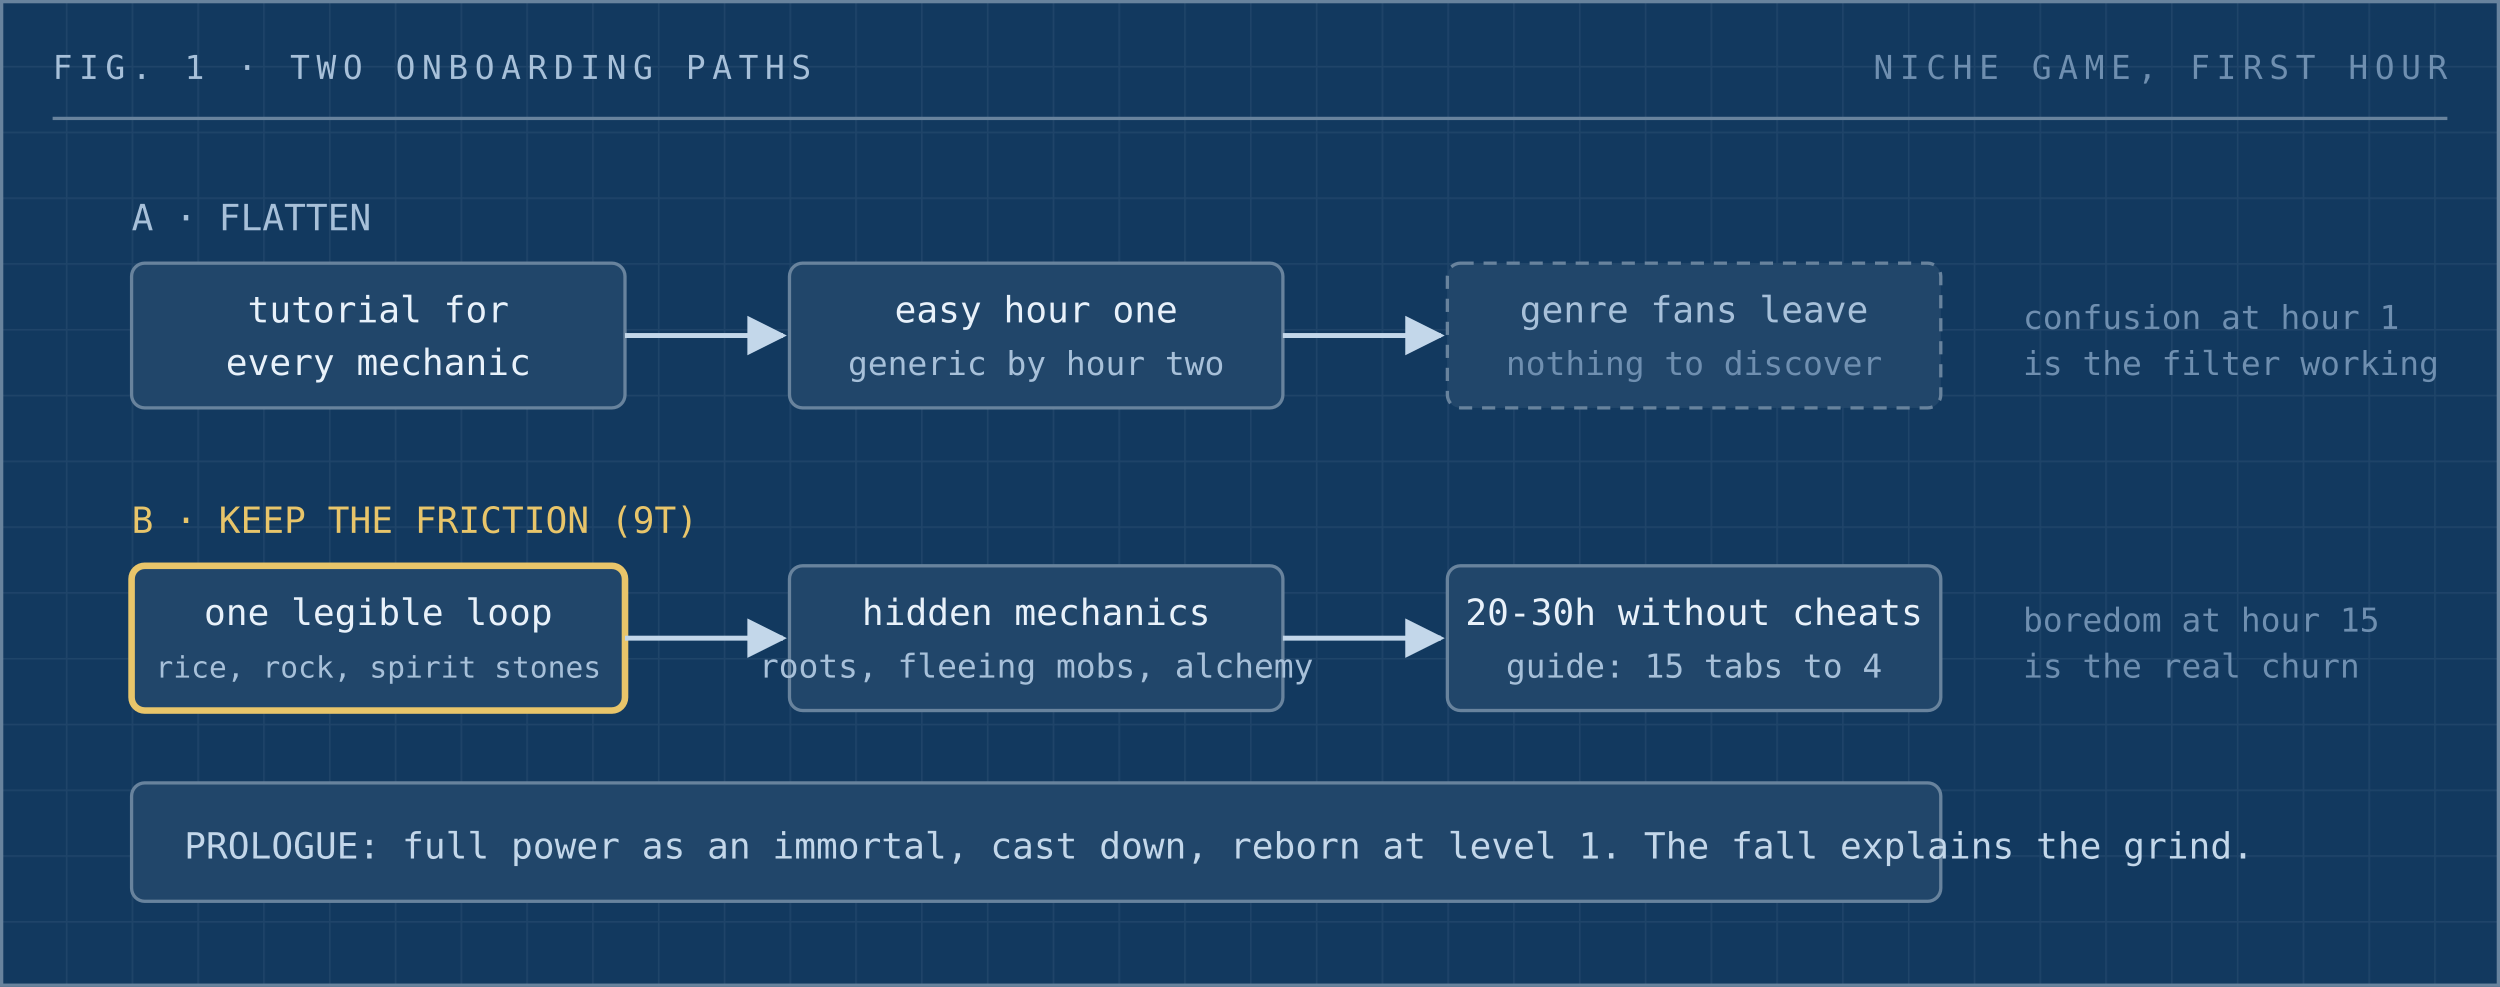
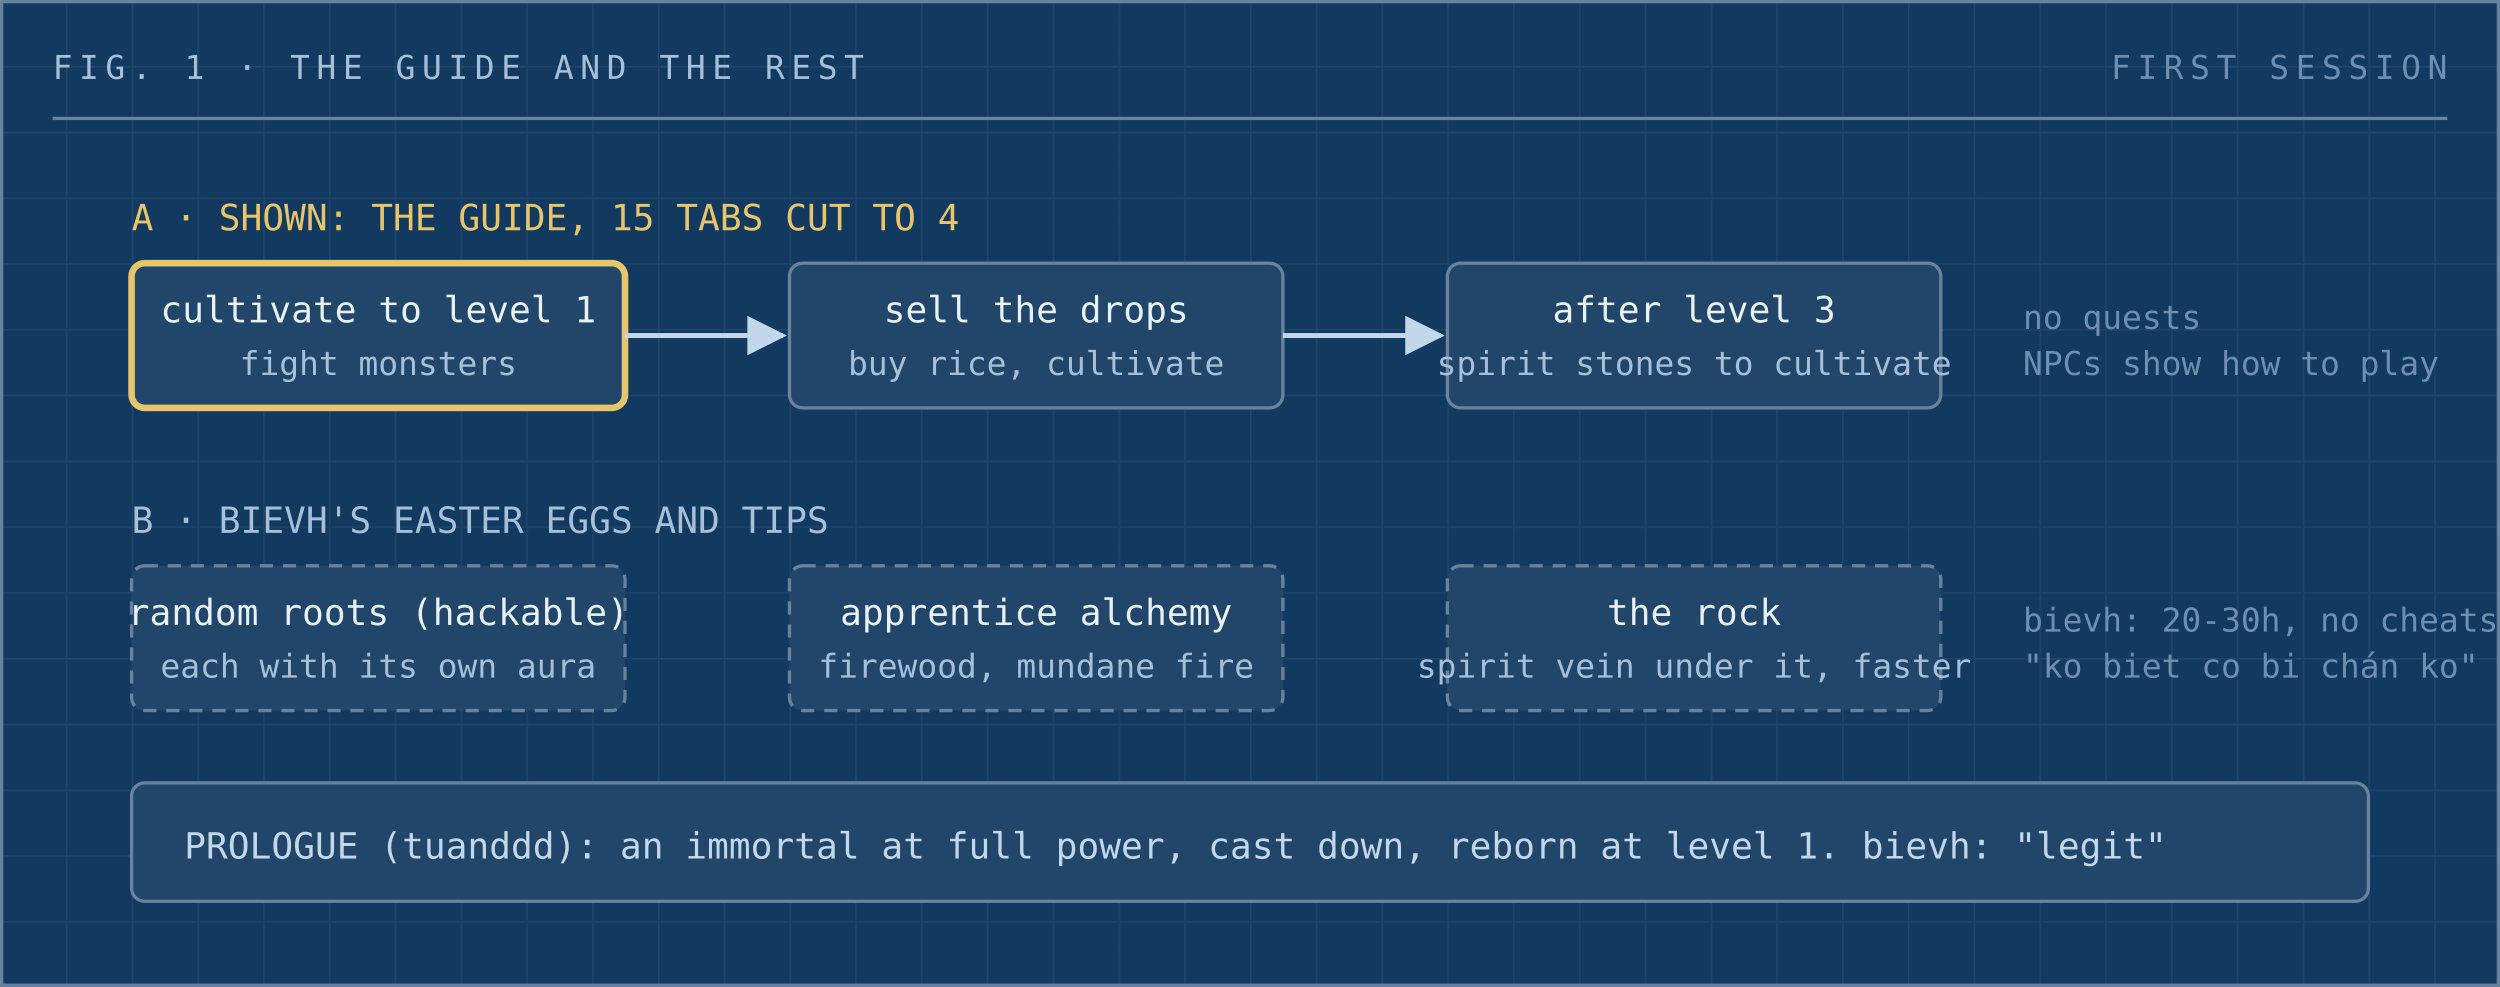
<svg xmlns="http://www.w3.org/2000/svg" viewBox="0 0 760 300" style="width:100%;height:auto;max-width:760px;display:block" font-family="ui-monospace, SFMono-Regular, Menlo, monospace">
  <defs>
    <marker id="arr" viewBox="0 0 10 10" refX="9" refY="5" markerWidth="8" markerHeight="8" orient="auto-start-reverse">
      <path d="M0,0 L10,5 L0,10 z" fill="#c3d7ea" />
    </marker>
    <pattern id="grid" width="20" height="20" patternUnits="userSpaceOnUse">
      <path d="M20 0 H0 V20" fill="none" stroke="#385a7b" stroke-opacity="0.35" stroke-width="1" />
    </pattern>
  </defs>
  <rect width="760" height="300" fill="#12395f" />
  <rect width="760" height="300" fill="url(#grid)" />
  <rect x="0.5" y="0.5" width="759" height="299" fill="none" stroke="#68839d" />
-   <text x="16" y="24" fill="#a7c0d9" font-size="10" letter-spacing="2">FIG. 1 · TWO ONBOARDING PATHS</text>
-   <text x="744" y="24" fill="#6f8fb0" font-size="10" letter-spacing="2" text-anchor="end">NICHE GAME, FIRST HOUR</text>
+   <text x="16" y="24" fill="#a7c0d9" font-size="10" letter-spacing="2">FIG. 1 · THE GUIDE AND THE REST</text>
+   <text x="744" y="24" fill="#6f8fb0" font-size="10" letter-spacing="2" text-anchor="end">FIRST SESSION</text>
  <line x1="16" y1="36" x2="744" y2="36" stroke="#68839d" />
-   <text x="40" y="70" fill="#a7c0d9" font-size="11">A · FLATTEN</text>
-   <rect x="40" y="80" width="150" height="44" rx="4" fill="#21466a" stroke="#68839d" />
-   <text x="115" y="98" fill="#e8f1fa" font-size="11" text-anchor="middle">tutorial for</text>
-   <text x="115" y="114" fill="#e8f1fa" font-size="11" text-anchor="middle">every mechanic</text>
+   <text x="40" y="70" fill="#e8c56a" font-size="11">A · SHOWN: THE GUIDE, 15 TABS CUT TO 4</text>
+   <rect x="40" y="80" width="150" height="44" rx="4" fill="#21466a" stroke="#e8c56a" stroke-width="2" />
+   <text x="115" y="98" fill="#e8f1fa" font-size="11" text-anchor="middle">cultivate to level 1</text>
+   <text x="115" y="114" fill="#a7c0d9" font-size="10" text-anchor="middle">fight monsters</text>
  <line x1="190" y1="102" x2="238" y2="102" stroke="#c3d7ea" stroke-width="1.5" marker-end="url(#arr)" />
  <rect x="240" y="80" width="150" height="44" rx="4" fill="#21466a" stroke="#68839d" />
-   <text x="315" y="98" fill="#e8f1fa" font-size="11" text-anchor="middle">easy hour one</text>
-   <text x="315" y="114" fill="#a7c0d9" font-size="10" text-anchor="middle">generic by hour two</text>
+   <text x="315" y="98" fill="#e8f1fa" font-size="11" text-anchor="middle">sell the drops</text>
+   <text x="315" y="114" fill="#a7c0d9" font-size="10" text-anchor="middle">buy rice, cultivate</text>
  <line x1="390" y1="102" x2="438" y2="102" stroke="#c3d7ea" stroke-width="1.5" marker-end="url(#arr)" />
-   <rect x="440" y="80" width="150" height="44" rx="4" fill="#21466a" stroke="#68839d" stroke-dasharray="4 3" />
-   <text x="515" y="98" fill="#a7c0d9" font-size="11" text-anchor="middle">genre fans leave</text>
-   <text x="515" y="114" fill="#6f8fb0" font-size="10" text-anchor="middle">nothing to discover</text>
-   <text x="40" y="162" fill="#e8c56a" font-size="11">B · KEEP THE FRICTION (9T)</text>
-   <rect x="40" y="172" width="150" height="44" rx="4" fill="#21466a" stroke="#e8c56a" stroke-width="2" />
-   <text x="115" y="190" fill="#e8f1fa" font-size="11" text-anchor="middle">one legible loop</text>
-   <text x="115" y="206" fill="#a7c0d9" font-size="9" text-anchor="middle">rice, rock, spirit stones</text>
-   <line x1="190" y1="194" x2="238" y2="194" stroke="#c3d7ea" stroke-width="1.5" marker-end="url(#arr)" />
-   <rect x="240" y="172" width="150" height="44" rx="4" fill="#21466a" stroke="#68839d" />
-   <text x="315" y="190" fill="#e8f1fa" font-size="11" text-anchor="middle">hidden mechanics</text>
-   <text x="315" y="206" fill="#a7c0d9" font-size="10" text-anchor="middle">roots, fleeing mobs, alchemy</text>
-   <line x1="390" y1="194" x2="438" y2="194" stroke="#c3d7ea" stroke-width="1.5" marker-end="url(#arr)" />
-   <rect x="440" y="172" width="150" height="44" rx="4" fill="#21466a" stroke="#68839d" />
-   <text x="515" y="190" fill="#e8f1fa" font-size="11" text-anchor="middle">20-30h without cheats</text>
-   <text x="515" y="206" fill="#a7c0d9" font-size="10" text-anchor="middle">guide: 15 tabs to 4</text>
-   <rect x="40" y="238" width="550" height="36" rx="4" fill="#21466a" stroke="#68839d" />
-   <text x="56" y="261" fill="#c3d7ea" font-size="11">PROLOGUE: full power as an immortal, cast down, reborn at level 1. The fall explains the grind.</text>
-   <text x="615" y="100" fill="#6f8fb0" font-size="10">confusion at hour 1</text>
-   <text x="615" y="114" fill="#6f8fb0" font-size="10">is the filter working</text>
-   <text x="615" y="192" fill="#6f8fb0" font-size="10">boredom at hour 15</text>
-   <text x="615" y="206" fill="#6f8fb0" font-size="10">is the real churn</text>
+   <rect x="440" y="80" width="150" height="44" rx="4" fill="#21466a" stroke="#68839d" />
+   <text x="515" y="98" fill="#e8f1fa" font-size="11" text-anchor="middle">after level 3</text>
+   <text x="515" y="114" fill="#a7c0d9" font-size="10" text-anchor="middle">spirit stones to cultivate</text>
+   <text x="40" y="162" fill="#a7c0d9" font-size="11">B · BIEVH'S EASTER EGGS AND TIPS</text>
+   <rect x="40" y="172" width="150" height="44" rx="4" fill="#21466a" stroke="#68839d" stroke-dasharray="4 3" />
+   <text x="115" y="190" fill="#e8f1fa" font-size="11" text-anchor="middle">random roots (hackable)</text>
+   <text x="115" y="206" fill="#a7c0d9" font-size="10" text-anchor="middle">each with its own aura</text>
+   <rect x="240" y="172" width="150" height="44" rx="4" fill="#21466a" stroke="#68839d" stroke-dasharray="4 3" />
+   <text x="315" y="190" fill="#e8f1fa" font-size="11" text-anchor="middle">apprentice alchemy</text>
+   <text x="315" y="206" fill="#a7c0d9" font-size="10" text-anchor="middle">firewood, mundane fire</text>
+   <rect x="440" y="172" width="150" height="44" rx="4" fill="#21466a" stroke="#68839d" stroke-dasharray="4 3" />
+   <text x="515" y="190" fill="#e8f1fa" font-size="11" text-anchor="middle">the rock</text>
+   <text x="515" y="206" fill="#a7c0d9" font-size="10" text-anchor="middle">spirit vein under it, faster</text>
+   <rect x="40" y="238" width="680" height="36" rx="4" fill="#21466a" stroke="#68839d" />
+   <text x="56" y="261" fill="#c3d7ea" font-size="11">PROLOGUE (tuanddd): an immortal at full power, cast down, reborn at level 1. bievh: "legit"</text>
+   <text x="615" y="100" fill="#6f8fb0" font-size="10">no quests</text>
+   <text x="615" y="114" fill="#6f8fb0" font-size="10">NPCs show how to play</text>
+   <text x="615" y="192" fill="#6f8fb0" font-size="10">bievh: 20-30h, no cheats</text>
+   <text x="615" y="206" fill="#6f8fb0" font-size="10">"ko biet co bi chán ko"</text>
</svg>
